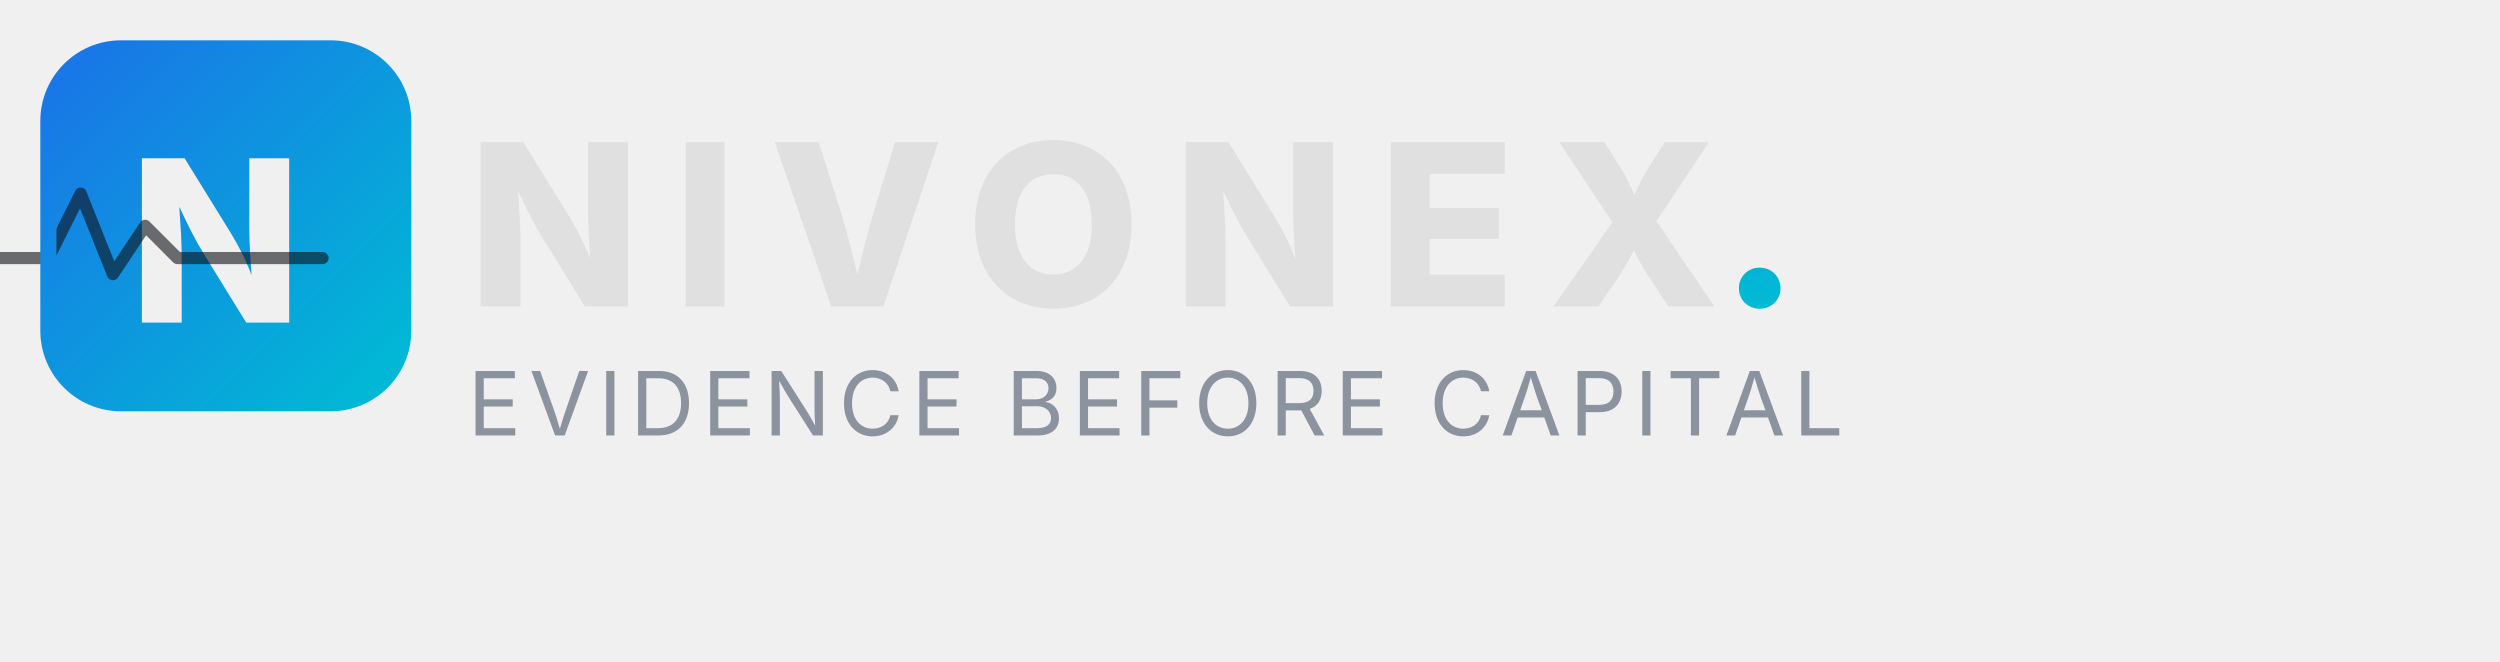
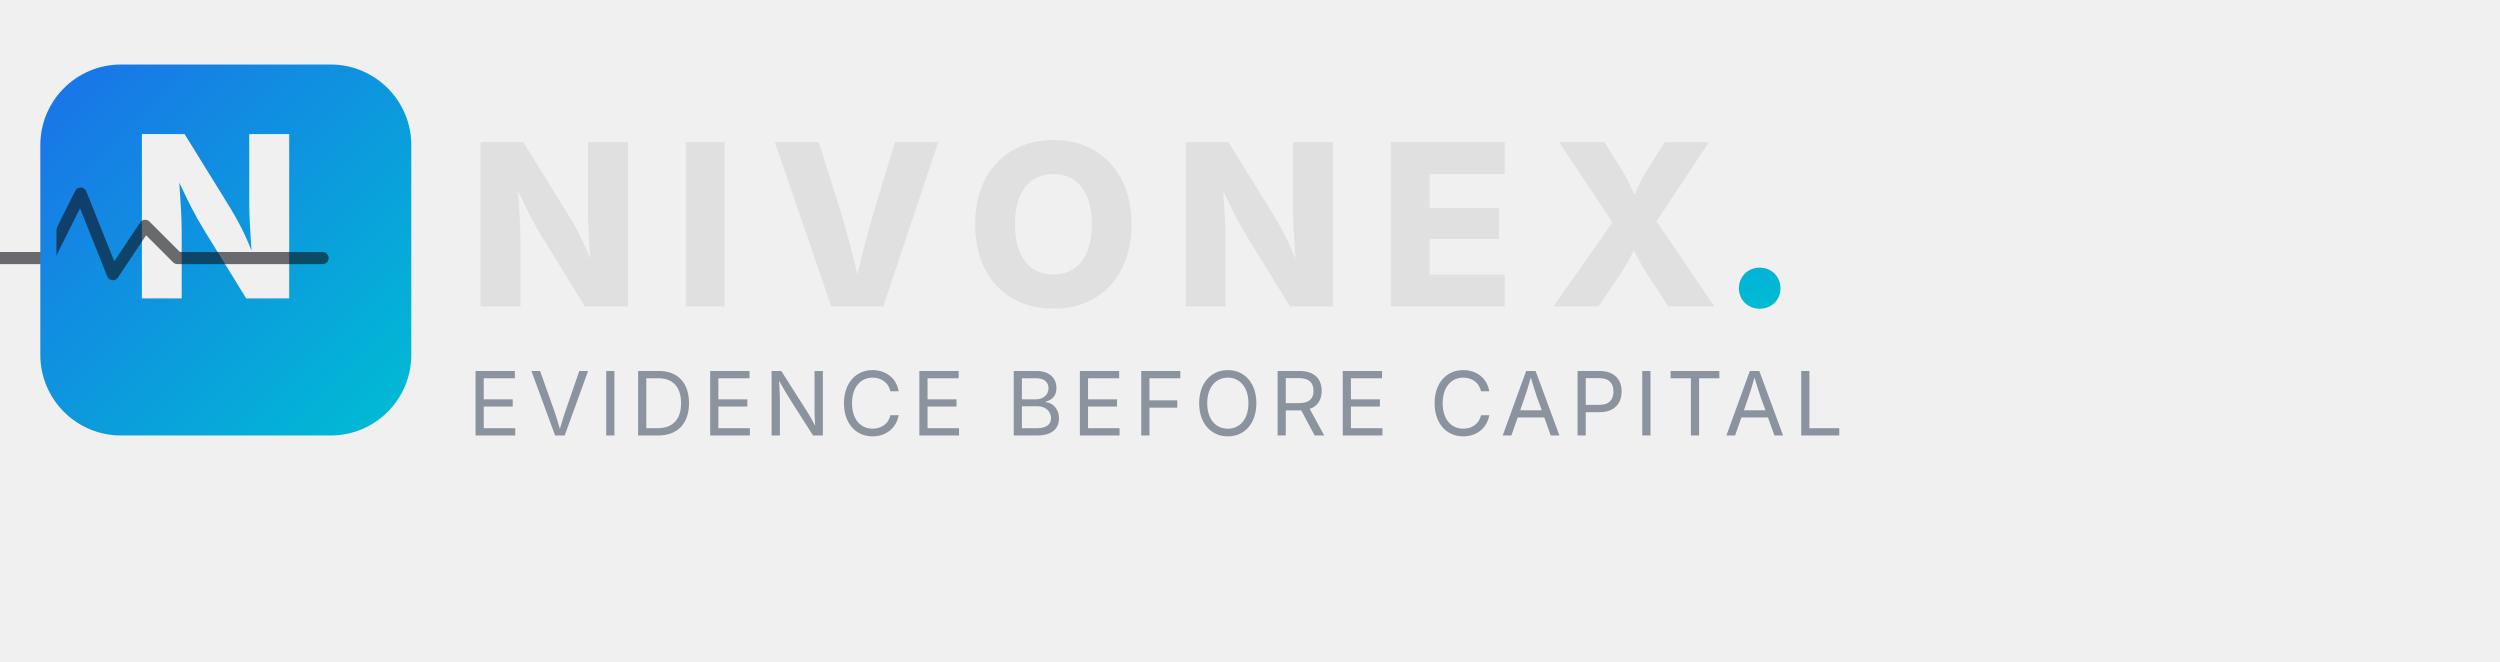
<svg xmlns="http://www.w3.org/2000/svg" viewBox="0 0 310 82" width="310" height="82">
  <defs>
    <linearGradient id="h1" x1="0%" y1="0%" x2="100%" y2="100%">
      <stop offset="0%" stop-color="#1a73e8" />
      <stop offset="100%" stop-color="#00bcd4" />
    </linearGradient>
    <mask id="h1m">
-       <rect x="6" y="6" width="44" height="44" rx="9" fill="white" />
-       <text x="16" y="40" font-family="'Inter',sans-serif" font-size="28" font-weight="800" fill="black" letter-spacing="-1">N</text>
+       <rect x="6" y="9" width="44" height="44" rx="9" fill="white" />
+       <text x="16" y="37" font-family="'Inter',sans-serif" font-size="28" font-weight="800" fill="black" letter-spacing="-1">N</text>
    </mask>
  </defs>
-   <rect x="6" y="6" width="44" height="44" rx="9" fill="url(#h1)" mask="url(#h1m)" />
+   <rect x="6" y="9" width="44" height="44" rx="9" fill="url(#h1)" mask="url(#h1m)" />
  <polyline points="0,32 6,32 10,24 14,34 18,28 22,32 40,32" fill="none" stroke="#0d1117" stroke-width="1.5" stroke-linecap="round" stroke-linejoin="round" opacity="0.6" />
-   <rect x="6" y="6" width="44" height="44" rx="9" fill="none" stroke="url(#h1)" stroke-width="2" />
+   <rect x="6" y="9" width="44" height="44" rx="9" fill="none" stroke="url(#h1)" stroke-width="2" />
  <text x="58" y="38" font-family="'Inter',sans-serif" font-size="28" font-weight="800" fill="#e0e0e0" letter-spacing="4">NIVONEX<tspan fill="url(#h1)" letter-spacing="0">.</tspan>
  </text>
  <text x="58" y="54" font-family="'Inter',sans-serif" font-size="11" font-weight="400" fill="#8b949e" letter-spacing="1">EVIDENCE BEFORE CAPITAL</text>
</svg>
